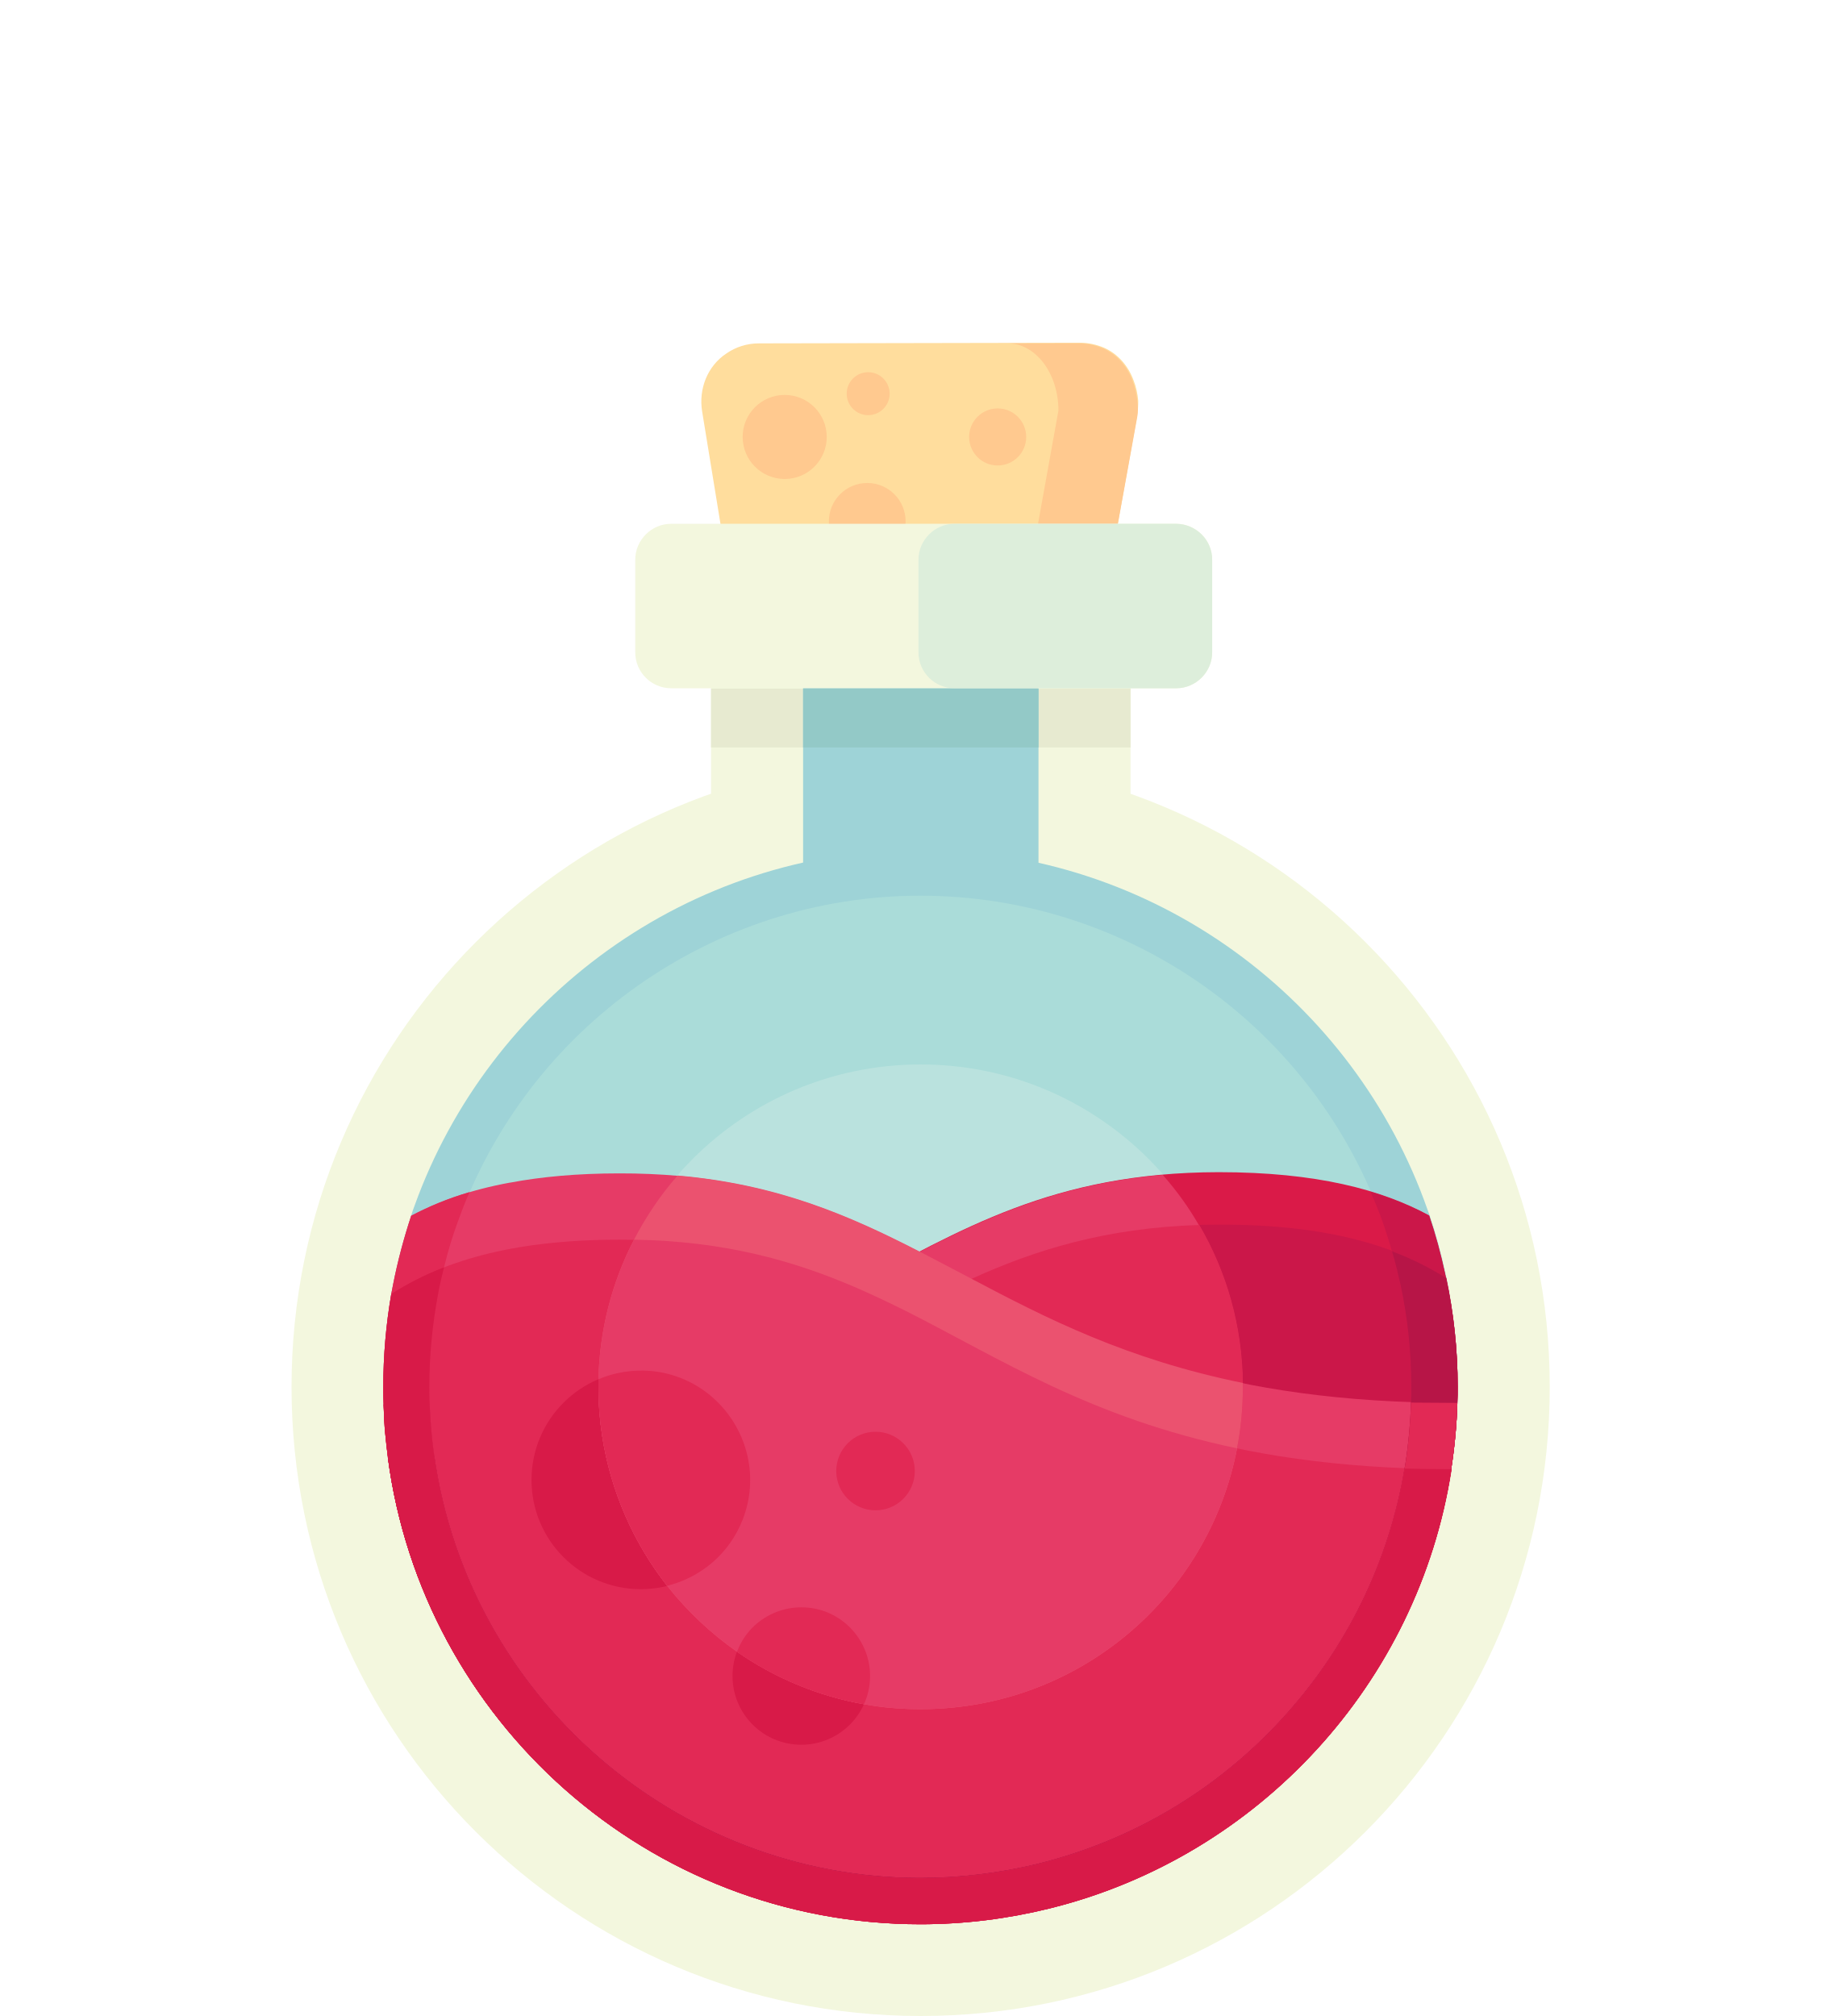
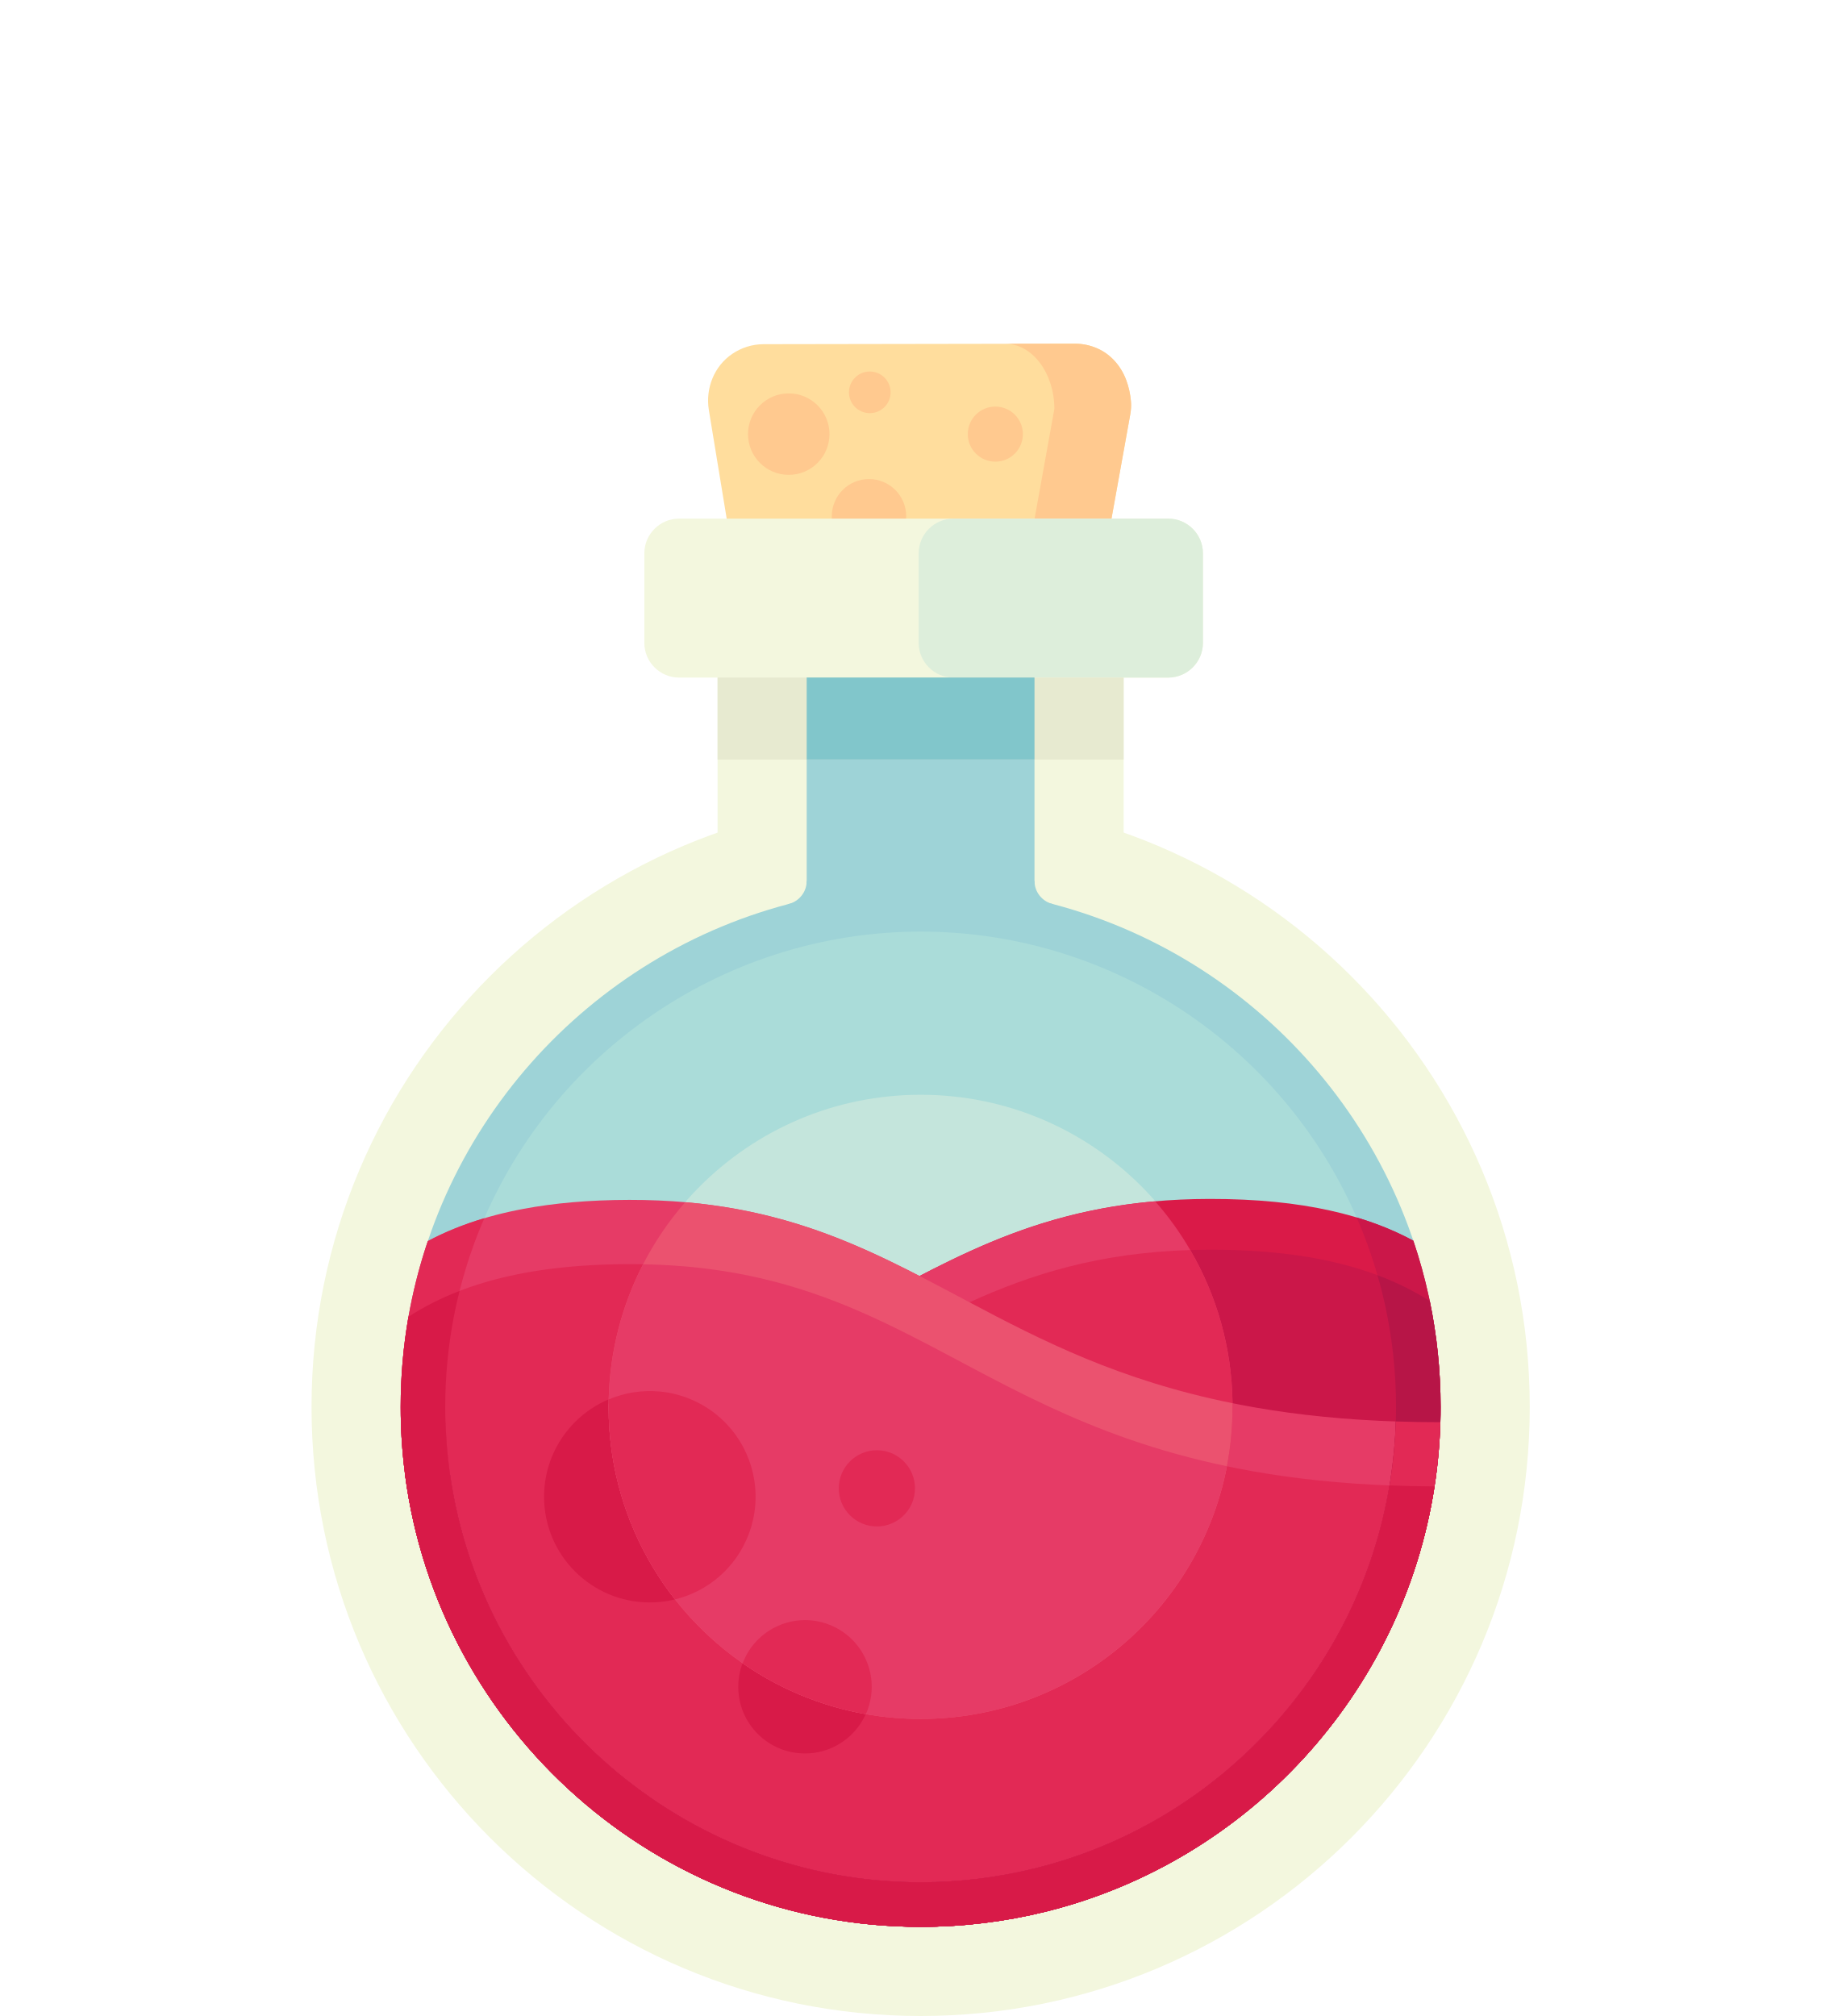
<svg xmlns="http://www.w3.org/2000/svg" version="1.1" id="Layer_1" x="0px" y="0px" viewBox="0 0 600 657" style="enable-background:new 0 0 600 657;" xml:space="preserve">
  <style type="text/css">
	.st0{fill:#AADCD9;}
	.st1{fill:#F3F7DE;}
- 	.st2{fill:#E7EAD0;}
- 	.st3{fill:#9ED3D7;}
- 	.st4{fill:#FFDD9D;}
- 	.st5{fill:#FFC98F;}
- 	.st6{fill:#BAE2DE;}
- 	.st7{fill:#DA1A48;}
- 	.st8{fill:#CB1749;}
- 	.st9{fill:#E63B66;}
- 	.st10{fill:#E22955;}
- 	.st11{fill:#D83232;}
- 	.st12{fill:#D81A48;}
- 	.st13{fill:#EB526F;}
- 	.st14{fill:none;}
- 	.st15{fill:#DDEEDB;}
- 	.st16{fill:#B71547;}
- 	.st17{fill:#93C9C7;}
+ 	.st2{fill:#9ED3D7;}
+ 	.st3{fill:#FFDD9D;}
+ 	.st4{fill:#FFC98F;}
+ 	.st5{fill:#C4E5DC;}
+ 	.st6{fill:#DA1A48;}
+ 	.st7{fill:#CB1749;}
+ 	.st8{fill:#E63B66;}
+ 	.st9{fill:#E22955;}
+ 	.st10{fill:#D83232;}
+ 	.st11{fill:#D81A48;}
+ 	.st12{fill:#EB526F;}
+ 	.st13{fill:none;}
+ 	.st14{fill:#DDEEDB;}
+ 	.st15{fill:#B71547;}
+ 	.st16{fill:#E7EAD0;}
+ 	.st17{fill:#81C6CB;}
</style>
  <g>
-     <path class="st0" d="M300,612c-80,0-148.2-59.8-158.6-139c-0.7-5.2-1.1-10.5-1.3-15.8c-0.1-1.7-0.1-3.4-0.1-5.2   c0-10.3,1-20.6,2.9-30.6c1.5-7.9,3.7-15.8,6.4-23.4c22.8-63.4,83.3-106.1,150.6-106.1c68,0,128.7,43.1,151.1,107.4   c2.1,6.1,3.9,12.4,5.3,18.8c2.4,11.1,3.6,22.4,3.6,33.8c0,1.8,0,3.2-0.1,4.6v0.3c-0.2,6.6-0.8,13.3-1.8,19.8   c-4.9,31.2-18.8,60.1-40.4,83.5c-21.3,23.1-48.5,39.4-78.7,46.9l-0.7,0.2C325.8,610.5,312.9,612,300,612z" />
-     <rect x="231.7" y="203" class="st1" width="136.7" height="97.3" />
-     <rect x="231.7" y="224.4" class="st2" width="136.7" height="19.2" />
-     <circle class="st1" cx="300" cy="452" r="205" />
-     <path class="st3" d="M475,452c0,1.7,0,3.4-0.1,5.1l0,0c-0.2,7.3-0.9,14.5-2,21.6c0,0.1,0,0.2,0,0.3   c-10.8,69.6-62.9,125.8-130.3,142.7l0,0c-0.3,0.1-0.5,0.1-0.8,0.2l0,0c-13.4,3.3-27.5,5.1-41.9,5.1c-88.7,0-162.2-66.4-173.5-152   c0-0.1,0-0.1,0-0.2c-0.7-5.6-1.2-11.3-1.4-17.1l0,0c-0.1-1.9-0.1-3.8-0.1-5.7c0-10.4,0.9-20.5,2.6-30.4c0.2-1,0.4-2.1,0.6-3.1   c1.5-7.7,3.5-15.1,5.9-22.4c0.3-1.1,0.7-2.1,1.1-3.2c24.3-67.5,89-116,164.8-116c76.3,0,141.4,49.1,165.3,117.4   c0.2,0.5,0.4,1.1,0.6,1.6c2.1,6.2,3.8,12.5,5.2,19c0.1,0.5,0.2,0.9,0.3,1.4C473.7,427.9,475,439.8,475,452z" />
-     <path class="st0" d="M300,612c-80,0-148.2-59.8-158.6-139c-0.7-5.2-1.1-10.5-1.3-15.8c-0.1-1.7-0.1-3.4-0.1-5.2   c0-10.3,1-20.6,2.9-30.6c1.5-7.9,3.7-15.8,6.4-23.4c22.8-63.4,83.3-106.1,150.6-106.1c68,0,128.7,43.1,151.1,107.4   c2.1,6.1,3.9,12.4,5.3,18.8c2.4,11.1,3.6,22.4,3.6,33.8c0,1.8,0,3.2-0.1,4.6v0.3c-0.2,6.6-0.8,13.3-1.8,19.8   c-4.9,31.2-18.8,60.1-40.4,83.5c-21.3,23.1-48.5,39.4-78.7,46.9l-0.7,0.2C325.8,610.5,312.9,612,300,612z" />
+     <path class="st0" d="M300,613.43c-77.459,0-143.486-57.856-153.586-134.58   c-0.664-5.026-1.08-10.173-1.238-15.301c-0.061-1.645-0.09-3.307-0.09-5.033   c0-9.974,0.955-19.937,2.84-29.61c1.496-7.672,3.589-15.282,6.222-22.62   C176.213,344.87,234.828,303.602,300,303.602c65.791,0,124.583,41.772,146.296,103.944   c2.074,5.921,3.799,12.042,5.131,18.206c2.314,10.708,3.487,21.733,3.487,32.765   c0,1.721-0.022,3.132-0.068,4.44l-0.009,0.317   c-0.19,6.418-0.786,12.87-1.772,19.182   c-4.709,30.238-18.231,58.202-39.105,80.877   c-20.617,22.398-46.97,38.105-76.242,45.453l-0.645,0.158   C324.995,611.92,312.522,613.43,300,613.43z" />
+     <rect x="233.829" y="217.43" class="st1" width="132.324" height="94.243" />
+     <circle class="st1" cx="300" cy="458.516" r="198.484" />
+     <path class="st2" d="M469.438,458.516c0,1.665-0.019,3.311-0.077,4.957v0.019   c-0.203,7.097-0.842,14.068-1.907,20.923c-0.01,0.097-0.019,0.184-0.039,0.281   c-10.495,67.388-60.852,121.763-126.12,138.164h-0.01   c-0.242,0.058-0.484,0.126-0.726,0.184h-0.01   c-13.003,3.205-26.577,4.909-40.549,4.909c-85.9,0-157.064-64.241-167.985-147.207   c-0.01-0.058-0.019-0.126-0.019-0.184c-0.716-5.432-1.162-10.951-1.336-16.537   v-0.029c-0.068-1.82-0.097-3.65-0.097-5.48c0-10.031,0.871-19.848,2.546-29.395   c0.184-0.997,0.368-1.995,0.562-2.992c1.443-7.407,3.369-14.639,5.742-21.669   c0.339-1.036,0.697-2.062,1.065-3.079   c23.499-65.403,86.132-112.303,159.523-112.303c73.913,0,136.915,47.559,160.007,113.678   c0.184,0.523,0.368,1.055,0.542,1.578c2.024,5.974,3.718,12.093,5.073,18.348   c0.097,0.445,0.194,0.881,0.281,1.326   C468.218,435.163,469.438,446.704,469.438,458.516z" />
+     <path class="st0" d="M300,613.43c-77.459,0-143.486-57.856-153.586-134.58   c-0.664-5.026-1.08-10.173-1.238-15.301c-0.061-1.645-0.09-3.307-0.09-5.033   c0-9.974,0.955-19.937,2.84-29.61c1.496-7.672,3.589-15.282,6.222-22.62   C176.213,344.87,234.828,303.602,300,303.602c65.791,0,124.583,41.772,146.296,103.944   c2.074,5.921,3.799,12.042,5.131,18.206c2.314,10.708,3.487,21.733,3.487,32.765   c0,1.721-0.022,3.132-0.068,4.44l-0.009,0.317   c-0.19,6.418-0.786,12.87-1.772,19.182   c-4.709,30.238-18.231,58.202-39.105,80.877   c-20.617,22.398-46.97,38.105-76.242,45.453l-0.645,0.158   C324.995,611.92,312.522,613.43,300,613.43z" />
    <g>
-       <path class="st4" d="M370.5,135.8l-8.5,47.4c0,6.3-2,11.9-5.2,15.9c-3.5,3.7-8.4,6-13.8,6l-86.7,0.1c-10.5,0-19-8.5-19-19    l-8.5-52.1c-1.2-7.3,1.7-14.8,7.9-18.9c3-2.1,6.7-3.3,10.6-3.3l104.7-0.2c2.7,0,5.3,0.6,7.7,1.6c4.6,2,8,6,9.7,10.7    c0.8,2,1.3,4.3,1.5,6.6C370.9,132.4,370.8,134.1,370.5,135.8z" />
-       <path class="st5" d="M370.6,135.8l-8.6,47.4c0,6.3-2,11.9-5.2,15.9c-3.1,3.3-7.4,5.5-12.2,6c-0.5,0.1-1.1,0.1-1.7,0.1h-23.3    c9.1,0,16.5-9.9,16.4-22l8.9-49.4c0-12.1-7.4-21.9-16.5-21.9h23.3c2.7,0,5.3,0.6,7.7,1.6c4.6,2,8,6,9.7,10.7    c0.8,2.2,1.4,4.7,1.6,7.3C370.9,132.9,370.8,134.4,370.6,135.8z" />
-       <circle class="st5" cx="282.6" cy="169.9" r="12.5" />
-       <circle class="st5" cx="282.9" cy="128.3" r="7" />
-       <ellipse class="st5" cx="255.7" cy="142.4" rx="13.7" ry="13.7" />
-       <circle class="st5" cx="325.1" cy="142.4" r="9.3" />
+       <path class="st3" d="M368.301,135.097l-8.274,45.927    c0.01,6.061-1.907,11.544-4.988,15.434c-3.355,3.583-8.125,5.835-13.388,5.843    l-83.942,0.136c-10.128,0.016-18.424-8.253-18.441-18.381l-8.278-50.403    c-1.159-7.057,1.694-14.3,7.609-18.318c2.936-1.995,6.473-3.165,10.271-3.171    l101.326-0.164c2.632-0.004,5.142,0.553,7.415,1.557    c4.439,1.962,7.722,5.823,9.405,10.375c0.732,1.981,1.239,4.133,1.475,6.398    C368.656,131.919,368.584,133.525,368.301,135.097z" />
+       <path class="st4" d="M368.309,135.049l-8.283,45.976    c0.01,6.061-1.907,11.544-4.988,15.434c-3.014,3.218-7.157,5.355-11.782,5.761    c-0.524,0.058-1.059,0.081-1.606,0.082l-22.603,0.037    c8.772-0.014,15.934-9.596,15.915-21.273l8.615-47.818    c-0.019-11.678-7.212-21.225-15.984-21.21l22.603-0.037    c2.632-0.004,5.142,0.553,7.415,1.557c4.439,1.962,7.722,5.824,9.405,10.376    c0.8,2.164,1.33,4.533,1.533,7.03    C368.66,132.328,368.552,133.701,368.309,135.049z" />
+       <circle class="st4" cx="283.17" cy="168.245" r="12.124" />
+       <circle class="st4" cx="283.427" cy="127.857" r="6.785" />
+       <circle class="st4" cx="257.023" cy="141.478" r="13.275" />
+       <circle class="st4" cx="324.341" cy="141.478" r="8.978" />
    </g>
-     <circle class="st6" cx="300" cy="451.9" r="105" />
-     <path class="st7" d="M475,452c0,1.7,0,3.4-0.1,5.1l0,0c-0.2,7.3-0.9,14.5-2,21.6c0,0.1,0,0.2,0,0.3   c-10.8,69.6-62.9,125.8-130.3,142.7l0,0c-0.3,0.1-0.5,0.1-0.8,0.2l0,0c-13.4,3.3-27.5,5.1-41.9,5.1c-88.7,0-162.2-66.4-173.5-152   c0-0.1,0-0.1,0-0.2c-0.7-5.6-1.2-11.3-1.4-17.1c151.6-0.7,164.1-75.5,272.1-75.7c31.9,0,53.1,5.7,68.6,14.1   c2.1,6.2,3.8,12.5,5.2,19c0.1,0.5,0.2,0.9,0.3,1.4C473.7,427.9,475,439.8,475,452z" />
-     <path class="st8" d="M475,452c0,1.7,0,3.4-0.1,5.1l0,0c-0.2,7.3-0.9,14.5-2,21.6c0,0.1,0,0.2,0,0.3   c-10.8,69.6-62.9,125.8-130.3,142.7c-0.3,0.1-0.5,0.1-0.8,0.2l0,0c-13.4,3.3-27.5,5.1-41.9,5.1c-88.7,0-162.2-66.4-173.5-152   c0-0.1,0-0.1,0-0.2c87.7-0.6,128.6-26.2,168.8-47.5c28.7-15.2,57.1-28.2,102-28.2c35.8-0.1,58.3,7.2,74.1,17.3   C473.7,427.9,475,439.8,475,452z" />
-     <path class="st9" d="M474.9,457.2c-0.2,7.3-0.9,14.5-2,21.6c0,0.1,0,0.2,0,0.3c-10.8,69.6-62.9,125.8-130.3,142.7   c-0.3,0.1-0.5,0.1-0.8,0.2l0,0c-13.4,3.3-27.5,5.1-41.9,5.1c-88.7,0-162.2-66.4-173.5-152c-0.8-5.7-1.2-11.4-1.4-17.3   c-0.1-1.9-0.1-3.8-0.1-5.7c0-10.4,0.9-20.5,2.6-30.4c0.2-1,0.4-2.1,0.6-3.1c1.5-7.7,3.5-15.1,5.9-22.4c8.7-4.6,19.1-8.4,32.2-10.8   h0.1c10.1-1.9,21.8-3,35.5-3C310.1,382.2,322.7,457.2,474.9,457.2z" />
-     <path class="st10" d="M473,478.8c0,0.1,0,0.2,0,0.3c-10.8,69.6-62.9,125.8-130.3,142.7c-0.3,0.1-0.5,0.1-0.8,0.2l0,0   c-13.4,3.3-27.5,5.1-41.9,5.1c-88.7,0-162.2-66.4-173.5-152c-0.8-5.7-1.2-11.4-1.4-17.3c-0.1-1.9-0.1-3.8-0.1-5.7   c0-10.4,0.9-20.5,2.6-30.4c15.8-10.2,38.3-17.7,74.3-17.7C309.6,403.8,322.6,478.2,473,478.8z" />
-     <circle class="st11" cx="285.2" cy="479.4" r="12.8" />
-     <circle class="st12" cx="208.8" cy="482.3" r="35.6" />
-     <circle class="st12" cx="261.1" cy="546.2" r="22.4" />
-     <path class="st9" d="M405,452c0,6.8-0.6,13.5-1.9,20c-9.3,48.5-51.9,85-103.1,85c-6.3,0-12.4-0.5-18.4-1.6   c-15.2-2.7-29.3-8.7-41.4-17.1c-8.6-6-16.3-13.3-22.8-21.5c-10.9-13.9-18.4-30.7-21.2-49c-0.8-5.2-1.2-10.4-1.2-15.8   c0-0.4,0-0.7,0-1c6-1.3,11.8-2.6,17.2-4.1c26.5-7.3,47-17.4,66-27.5c7.3-3.9,14.3-7.7,21.4-11.4c23.2-12,46.7-22.3,79.3-25.1   c4.5,5.1,8.4,10.5,11.8,16.4c8.9,15.2,14,32.8,14.2,51.6C405,451.2,405,451.6,405,452z" />
-     <path class="st10" d="M405,452c0,6.8-0.6,13.5-1.9,20c-9.3,48.5-51.9,85-103.1,85c-6.3,0-12.4-0.5-18.4-1.6   c-15.2-2.7-29.3-8.7-41.4-17.1c-8.6-6-16.3-13.3-22.8-21.5c-10.9-13.9-18.4-30.7-21.2-49c14-3,26.4-6.7,37.7-10.9   c23.7-8.8,42.7-19.7,61.4-29.6c7-3.7,14-7.3,21.2-10.5c20.9-9.5,43.7-16.6,74.3-17.6c8.9,15.2,14,32.8,14.2,51.6   C405,451.2,405,451.6,405,452z" />
-     <path class="st13" d="M405,452c0,6.8-0.6,13.5-1.9,20c-9.3,48.5-51.9,85-103.1,85c-6.3,0-12.4-0.5-18.4-1.6   c-15.2-2.7-29.3-8.7-41.4-17.1c-8.6-6-16.3-13.3-22.8-21.5c-10.9-13.9-18.4-30.7-21.2-49c-0.8-5.2-1.2-10.4-1.2-15.8   c0-0.4,0-0.7,0-1c0-0.5,0-1,0-1.5c0.4-16.4,4.5-31.8,11.6-45.5c3.9-7.5,8.6-14.5,14.2-20.9c32.4,2.8,55.8,12.9,78.9,24.8   c5.6,2.9,11.1,5.8,16.8,8.8c24.4,12.9,50.6,26.3,88.5,34C405,451.2,405,451.6,405,452z" />
-     <path class="st9" d="M403.1,472c-9.3,48.5-51.9,85-103.1,85c-6.3,0-12.4-0.5-18.4-1.6c-15.2-2.7-29.3-8.7-41.4-17.1   c-8.6-6-16.3-13.3-22.8-21.5c-10.9-13.9-18.4-30.7-21.2-49c-0.8-5.2-1.2-10.4-1.2-15.8c0-0.4,0-0.7,0-1c0-0.5,0-1,0-1.5   c0.4-16.4,4.5-31.8,11.6-45.5c29.3,0.5,51.5,6.7,71.6,15.3c5.8,2.5,11.5,5.2,17.1,8C326,442.8,355.2,462,403.1,472z" />
-     <circle class="st10" cx="285.3" cy="479.4" r="12.8" />
-     <path class="st10" d="M242.1,495c-4.3,11.3-13.8,19.1-24.7,21.8c-10.9-13.9-18.4-30.7-21.2-49c-0.8-5.2-1.2-10.4-1.2-15.8   c0-0.4,0-0.7,0-1c0-0.5,0-1,0-1.5c5.3-2.3,11.3-3.2,17.2-2.7c3.2,0.3,6.3,1,9.4,2.2c4.7,1.8,8.8,4.5,12.2,7.9   C243.6,466.6,247.3,481.4,242.1,495z" />
-     <path class="st10" d="M282,554.3c-0.2,0.4-0.3,0.8-0.5,1.1c-15.2-2.7-29.3-8.7-41.4-17.1c0,0,0-0.1,0.1-0.1   c4.4-11.6,17.4-17.3,29-12.9C280.7,529.8,286.5,542.7,282,554.3z" />
-     <path class="st14" d="M300,276.5" />
-     <rect x="261.7" y="203" class="st3" width="76.7" height="84.3" />
-     <path class="st1" d="M395,182.4v30.2c0,6.4-5.3,11.7-11.7,11.7H218.7c-6.4,0-11.7-5.2-11.7-11.7v-30.2c0-6.4,5.3-11.7,11.7-11.7   h164.7C389.8,170.8,395,176,395,182.4z" />
-     <path class="st15" d="M395,182.4v30.2c0,6.4-5.3,11.7-11.7,11.7H311c-6.4,0-11.7-5.2-11.7-11.7v-30.2c0-6.4,5.3-11.7,11.7-11.7   h72.3C389.8,170.8,395,176,395,182.4z" />
-     <line class="st14" x1="300.5" y1="257.5" x2="300.5" y2="473" />
-     <polyline class="st14" points="300,259.7 300,292 300,346.7 300,452.4 300,555.7 300,612 300,648.4  " />
-     <polyline class="st14" points="460.1,452.4 404.5,452.4 300,452.4 195.5,452.4  " />
+     <circle class="st5" cx="300.01" cy="458.404" r="101.631" />
+     <path class="st6" d="M469.438,458.516c0,1.665-0.019,3.311-0.077,4.957v0.019   c-0.203,7.097-0.842,14.068-1.907,20.923c-0.01,0.097-0.019,0.184-0.039,0.281   c-10.495,67.388-60.852,121.763-126.12,138.164h-0.01   c-0.242,0.058-0.484,0.126-0.726,0.184h-0.01   c-13.003,3.205-26.577,4.909-40.549,4.909c-85.9,0-157.064-64.241-167.985-147.207   c-0.01-0.058-0.019-0.126-0.019-0.184c-0.716-5.432-1.162-10.951-1.336-16.537   c146.791-0.629,158.913-73.129,263.47-73.303   c30.857-0.048,51.451,5.529,66.419,13.613c2.024,5.974,3.718,12.093,5.073,18.348   c0.097,0.445,0.194,0.881,0.281,1.326   C468.218,435.163,469.438,446.704,469.438,458.516z" />
+     <path class="st7" d="M469.438,458.516c0,1.665-0.019,3.311-0.077,4.957v0.019   c-0.203,7.097-0.842,14.068-1.907,20.923c-0.01,0.097-0.019,0.184-0.039,0.281   c-10.495,67.388-60.852,121.763-126.12,138.164   c-0.242,0.058-0.494,0.126-0.736,0.184h-0.01   c-13.003,3.205-26.577,4.909-40.549,4.909c-85.9,0-157.064-64.241-167.985-147.207   c-0.01-0.058-0.019-0.126-0.019-0.184c84.864-0.61,124.474-25.387,163.396-45.961   c27.826-14.697,55.314-27.255,98.767-27.333   c34.691-0.058,56.418,7.01,71.745,16.74   C468.218,435.163,469.438,446.704,469.438,458.516z" />
+     <path class="st8" d="M469.36,463.493c-0.203,7.097-0.842,14.068-1.907,20.923   c-0.01,0.097-0.019,0.184-0.039,0.281   c-10.495,67.388-60.852,121.763-126.12,138.164   c-0.242,0.058-0.494,0.126-0.736,0.184h-0.01   c-13.003,3.205-26.577,4.909-40.549,4.909c-85.9,0-157.064-64.241-167.985-147.207   c-0.726-5.499-1.181-11.086-1.355-16.75c-0.068-1.82-0.097-3.65-0.097-5.48   c0-10.031,0.871-19.848,2.546-29.395c0.184-0.997,0.368-1.995,0.562-2.992   c1.443-7.407,3.369-14.639,5.742-21.669c8.385-4.463,18.522-8.143,31.206-10.505   c0.019,0,0.058-0.019,0.077-0.019c9.808-1.83,21.136-2.885,34.343-2.905   C309.741,390.867,321.989,463.531,469.36,463.493z" />
+     <path class="st9" d="M467.453,484.416c-0.01,0.097-0.019,0.184-0.039,0.281   c-10.495,67.388-60.852,121.763-126.12,138.164   c-0.242,0.058-0.494,0.126-0.736,0.184h-0.01   c-13.003,3.205-26.577,4.909-40.549,4.909c-85.9,0-157.064-64.241-167.985-147.207   c-0.726-5.499-1.181-11.086-1.355-16.75c-0.068-1.82-0.097-3.65-0.097-5.48   c0-10.031,0.871-19.848,2.546-29.395c15.307-9.876,37.063-17.089,71.958-17.147   C309.315,411.8,321.901,483.835,467.453,484.416z" />
+     <circle class="st10" cx="285.698" cy="485.039" r="12.415" />
+     <circle class="st11" cx="211.733" cy="487.778" r="34.441" />
+     <circle class="st11" cx="262.291" cy="549.715" r="21.724" />
+     <path class="st8" d="M401.643,458.516c0,6.613-0.629,13.071-1.84,19.326   c-9.024,46.91-50.289,82.337-99.823,82.337c-6.09,0-12.045-0.532-17.844-1.559   c-14.707-2.604-28.33-8.375-40.123-16.576   c-8.346-5.8-15.782-12.829-22.056-20.807   c-10.573-13.478-17.815-29.695-20.497-47.413   c-0.755-4.986-1.143-10.098-1.143-15.307c0-0.339,0-0.678,0.01-1.007   c5.838-1.21,11.386-2.556,16.682-4.018c25.667-7.087,45.516-16.886,63.912-26.626   c7.049-3.737,13.875-7.465,20.729-11.028   c22.434-11.648,45.177-21.572,76.77-24.341   c4.309,4.899,8.143,10.215,11.435,15.879   c8.578,14.697,13.565,31.728,13.778,49.921   C401.643,457.703,401.643,458.109,401.643,458.516z" />
+     <path class="st9" d="M401.643,458.516c0,6.613-0.629,13.071-1.84,19.326   c-9.024,46.91-50.289,82.337-99.823,82.337c-6.09,0-12.045-0.532-17.844-1.559   c-14.707-2.604-28.33-8.375-40.123-16.576   c-8.346-5.8-15.782-12.829-22.056-20.807   c-10.573-13.478-17.815-29.695-20.497-47.413   c13.555-2.866,25.561-6.487,36.511-10.563c22.985-8.54,41.294-19.064,59.458-28.659   c6.768-3.573,13.516-7.029,20.487-10.195   c20.245-9.227,42.301-16.121,71.938-17.031   c8.578,14.697,13.565,31.728,13.778,49.921   C401.643,457.703,401.643,458.109,401.643,458.516z" />
+     <path class="st12" d="M401.643,458.516c0,6.613-0.629,13.071-1.84,19.326   c-9.024,46.91-50.289,82.337-99.823,82.337c-6.09,0-12.045-0.532-17.844-1.559   c-14.707-2.604-28.33-8.375-40.123-16.576   c-8.346-5.8-15.782-12.829-22.056-20.807   c-10.573-13.478-17.815-29.695-20.497-47.413   c-0.755-4.986-1.143-10.098-1.143-15.307c0-0.339,0-0.678,0.01-1.007   c0-0.484,0.01-0.968,0.019-1.443c0.378-15.85,4.376-30.799,11.212-44.054   c3.757-7.3,8.375-14.087,13.72-20.226   c31.36,2.721,54.017,12.519,76.373,24.05   c5.403,2.779,10.786,5.654,16.266,8.569   c23.576,12.509,49.011,25.483,85.716,32.89   C401.643,457.703,401.643,458.109,401.643,458.516z" />
+     <path class="st8" d="M399.804,477.842c-9.024,46.91-50.289,82.337-99.823,82.337   c-6.09,0-12.045-0.532-17.844-1.559c-14.707-2.604-28.33-8.375-40.123-16.576   c-8.346-5.8-15.782-12.829-22.056-20.807   c-10.573-13.478-17.815-29.695-20.497-47.413   c-0.755-4.986-1.143-10.098-1.143-15.307c0-0.339,0-0.678,0.01-1.007   c0-0.484,0.01-0.968,0.019-1.443c0.378-15.85,4.376-30.799,11.212-44.054   c28.388,0.523,49.873,6.516,69.363,14.852c5.635,2.411,11.096,5.015,16.508,7.736   C325.184,449.57,353.446,468.16,399.804,477.842z" />
+     <circle class="st9" cx="285.739" cy="485.039" r="12.415" />
+     <path class="st9" d="M243.912,500.149c-4.212,10.941-13.381,18.493-23.954,21.088   c-10.573-13.478-17.815-29.695-20.497-47.413   c-0.755-4.986-1.143-10.098-1.143-15.307c0-0.339,0-0.678,0.01-1.007   c0-0.484,0.01-0.968,0.019-1.443c5.18-2.198,10.902-3.127,16.663-2.575   c3.06,0.281,6.138,0.988,9.14,2.149c4.57,1.752,8.549,4.386,11.822,7.62   C245.412,472.584,248.985,486.972,243.912,500.149z" />
+     <path class="st9" d="M282.602,557.516c-0.145,0.378-0.3,0.745-0.465,1.104   c-14.707-2.604-28.33-8.375-40.123-16.576c0.01-0.048,0.029-0.087,0.048-0.135   c4.309-11.193,16.876-16.779,28.078-12.471   C281.333,533.756,286.92,546.323,282.602,557.516z" />
+     <path class="st13" d="M300,288.595" />
+     <rect x="262.873" y="217.43" class="st2" width="74.228" height="81.654" />
+     <path class="st1" d="M391.99,180.319v29.201c0,6.216-5.083,11.299-11.299,11.299H221.265   c-6.216,0-11.299-5.083-11.299-11.299v-29.201c0-6.216,5.083-11.299,11.299-11.299   h159.426C386.907,169.02,391.99,174.103,391.99,180.319z" />
+     <path class="st14" d="M391.99,180.319v29.201c0,6.216-5.083,11.299-11.299,11.299h-70.021   c-6.216,0-11.309-5.083-11.309-11.299v-29.201c0-6.216,5.093-11.299,11.309-11.299   h70.021C386.907,169.02,391.99,174.103,391.99,180.319z" />
+     <line class="st13" x1="300.494" y1="270.199" x2="300.494" y2="478.849" />
+     <polyline class="st13" points="454.992,458.836 401.15,458.836 300.01,458.836 198.812,458.836     " />
    <g>
-       <path class="st8" d="M475,452c0,1.7,0,3.4-0.1,5.1l0,0c-0.2,7.3-0.9,14.5-2,21.6c0,0.1,0,0.2,0,0.3    c-10.8,69.6-62.9,125.8-130.3,142.7c-0.3,0.1-0.5,0.1-0.8,0.2l0,0c-13.4,3.3-27.4,5.1-41.9,5.1c-88.7,0-162.2-66.3-173.5-152    c0-0.1,0-0.1,0-0.2c-0.2-1.4-0.3-2.7-0.5-4.1v-0.1c-0.1-1.2-0.3-2.5-0.4-3.7c-0.3-3-0.4-6.1-0.5-9.2c5.2,0,10.1-0.1,15-0.3    c0.2,5.2,0.6,10.5,1.3,15.6c0.1,0.5,0.1,0.9,0.2,1.4C152.6,552.9,220.4,612,299.9,612c12.9,0,25.8-1.6,38.3-4.6l0.7-0.2    c30.2-7.6,57.5-23.8,78.7-46.9c21.2-23,35-51.3,40.1-81.8c0.1-0.6,0.2-1.1,0.3-1.7c1-6.5,1.6-13.2,1.8-19.8l0,0v-0.3    c0.1-1.3,0.1-2.8,0.1-4.6c0-11.4-1.2-22.8-3.6-33.8c-0.8-3.5-1.6-7-2.7-10.5c-0.8-2.8-1.7-5.6-2.6-8.3c-1.3-3.8-2.8-7.5-4.4-11.1    c7.3,2.2,13.6,4.8,19.1,7.8c2.1,6.2,3.8,12.5,5.2,18.9c0.1,0.5,0.2,0.9,0.3,1.4C473.7,427.9,475,439.8,475,452z" />
-       <path class="st16" d="M475,452c0,1.7,0,3.4-0.1,5.1l0,0c-0.2,7.3-0.9,14.5-2,21.6c0,0.1,0,0.2,0,0.3    c-10.8,69.6-62.9,125.8-130.3,142.7c-0.3,0.1-0.5,0.1-0.8,0.2l0,0c-13.4,3.3-27.4,5.1-41.9,5.1c-88.7,0-162.2-66.3-173.5-152    c0-0.1,0-0.1,0-0.2c5.2,0,10.2-0.2,15.1-0.4C152.6,552.9,220.4,612,299.9,612c12.9,0,25.8-1.6,38.3-4.6l0.7-0.2    c30.2-7.6,57.5-23.8,78.7-46.9c21.2-23,35-51.3,40.1-81.8c0.1-0.6,0.2-1.1,0.3-1.7c1-6.5,1.6-13.2,1.8-19.8l0,0v-0.3    c0.1-1.3,0.1-2.8,0.1-4.6c0-11.4-1.2-22.8-3.6-33.8c-0.8-3.5-1.6-7-2.7-10.5c6.7,2.5,12.5,5.5,17.6,8.7    C473.7,427.9,475,439.8,475,452z" />
-       <path class="st10" d="M474.9,457.2c-0.2,7.3-0.9,14.5-2,21.6c0,0.1,0,0.2,0,0.3c-10.8,69.6-62.9,125.8-130.3,142.7    c-0.3,0.1-0.5,0.1-0.8,0.2l0,0c-13.4,3.3-27.4,5.1-41.9,5.1c-88.7,0-162.2-66.3-173.5-152c0-0.1,0-0.1,0-0.2    c-0.2-1.4-0.3-2.7-0.5-4.1v-0.1c-0.1-1.2-0.3-2.5-0.4-3.7c-0.3-3-0.4-6.1-0.5-9.2l0,0c-0.1-1.9-0.1-3.8-0.1-5.7    c0-10.4,0.9-20.5,2.6-30.4c0.2-1,0.4-2.1,0.6-3.1c1.5-7.6,3.5-15.1,5.9-22.4c5.5-2.9,11.8-5.6,19-7.7c-1.4,3.1-2.6,6.3-3.8,9.6    c-1.8,4.9-3.3,9.9-4.5,14.9c-0.7,2.8-1.4,5.6-1.9,8.5c-1.9,10-2.9,20.3-2.9,30.6c0,1.8,0,3.5,0.1,5.2c0,0.1,0,0.1,0,0.2    c0.2,5.2,0.6,10.5,1.3,15.6c0.1,0.5,0.1,0.9,0.2,1.4c11.1,78.5,78.9,137.6,158.4,137.6c12.9,0,25.8-1.6,38.3-4.6l0.7-0.2    c30.2-7.6,57.5-23.8,78.7-46.9c21.2-23,35-51.3,40.1-81.8c0.1-0.6,0.2-1.1,0.3-1.7c1-6.5,1.6-13.2,1.8-19.8l0,0    C464.8,457.1,469.8,457.2,474.9,457.2z" />
-       <path class="st12" d="M472.9,478.8c0,0.1,0,0.2,0,0.3c-10.8,69.6-62.9,125.8-130.3,142.7c-0.3,0.1-0.5,0.1-0.8,0.2l0,0    c-13.4,3.3-27.4,5.1-41.9,5.1c-88.7,0-162.2-66.3-173.5-152c0-0.1,0-0.1,0-0.2c-0.2-1.4-0.3-2.7-0.5-4.1v-0.1    c-0.1-1.2-0.3-2.5-0.4-3.7c-0.3-3-0.4-6.1-0.5-9.2l0,0c-0.1-1.9-0.1-3.8-0.1-5.7c0-10.4,0.9-20.5,2.6-30.4    c5-3.2,10.7-6.2,17.2-8.7c-0.7,2.8-1.4,5.6-1.9,8.5c-1.9,10-2.9,20.3-2.9,30.6c0,1.8,0,3.5,0.1,5.2c0,0.1,0,0.1,0,0.2    c0.2,5.2,0.6,10.5,1.3,15.6c0.1,0.5,0.1,0.9,0.2,1.4c11.1,78.5,78.9,137.6,158.4,137.6c12.9,0,25.8-1.6,38.3-4.6l0.7-0.2    c30.2-7.6,57.5-23.8,78.7-46.9c21.2-23,35-51.3,40.1-81.8C462.7,478.7,467.7,478.8,472.9,478.8z" />
+       <path class="st7" d="M469.436,458.507c0,1.665-0.019,3.311-0.078,4.957v0.019    c-0.203,7.097-0.842,14.068-1.907,20.923c-0.01,0.097-0.019,0.184-0.039,0.281    c-10.496,67.388-60.852,121.763-126.12,138.164    c-0.242,0.058-0.494,0.126-0.736,0.184h-0.01    c-13.003,3.205-26.577,4.909-40.549,4.909c-85.9,0-157.064-64.241-167.985-147.207    c-0.01-0.058-0.019-0.126-0.019-0.184c-0.174-1.317-0.329-2.634-0.474-3.96    c0-0.039-0.01-0.077-0.01-0.126c-0.126-1.191-0.242-2.382-0.339-3.573    c-0.252-2.934-0.416-5.896-0.513-8.879c4.996-0.019,9.827-0.126,14.523-0.31    c0.165,5.064,0.581,10.166,1.23,15.133c0.058,0.455,0.126,0.91,0.184,1.355    c10.699,76.043,76.402,133.226,153.404,133.226c12.519,0,24.999-1.51,37.073-4.492    l0.649-0.155c29.269-7.349,55.624-23.053,76.237-45.448    c20.497-22.259,33.907-49.631,38.835-79.239c0.097-0.542,0.184-1.094,0.271-1.646    c0.988-6.313,1.578-12.761,1.772-19.18v-0.019l0.01-0.3    c0.048-1.307,0.068-2.711,0.068-4.434c0-11.038-1.171-22.056-3.486-32.764    c-0.736-3.418-1.597-6.816-2.575-10.176c-0.775-2.711-1.627-5.393-2.556-8.036    c-1.278-3.66-2.692-7.262-4.231-10.776c7.029,2.101,13.119,4.676,18.483,7.571    c2.024,5.974,3.718,12.093,5.073,18.348c0.097,0.445,0.194,0.881,0.281,1.327    C468.216,435.153,469.436,446.694,469.436,458.507z" />
+       <path class="st15" d="M469.436,458.507c0,1.665-0.019,3.311-0.078,4.957v0.019    c-0.203,7.097-0.842,14.068-1.907,20.923c-0.01,0.097-0.019,0.184-0.039,0.281    c-10.496,67.388-60.852,121.763-126.12,138.164    c-0.242,0.058-0.494,0.126-0.736,0.184h-0.01    c-13.003,3.205-26.577,4.909-40.549,4.909c-85.9,0-157.064-64.241-167.985-147.207    c-0.01-0.058-0.019-0.126-0.019-0.184c5.025-0.039,9.885-0.155,14.601-0.358    c10.699,76.043,76.402,133.226,153.404,133.226c12.519,0,24.999-1.51,37.073-4.492    l0.649-0.155c29.269-7.349,55.624-23.053,76.237-45.448    c20.497-22.259,33.907-49.631,38.835-79.239c0.097-0.542,0.184-1.094,0.271-1.646    c0.988-6.313,1.578-12.761,1.772-19.18v-0.019l0.01-0.3    c0.048-1.307,0.068-2.711,0.068-4.434c0-11.038-1.171-22.056-3.486-32.764    c-0.736-3.418-1.597-6.816-2.575-10.176c6.497,2.43,12.103,5.296,17.05,8.433    C468.216,435.153,469.436,446.694,469.436,458.507z" />
+       <path class="st9" d="M469.359,463.483c-0.203,7.097-0.842,14.068-1.907,20.923    c-0.01,0.097-0.019,0.184-0.039,0.281    c-10.496,67.388-60.852,121.763-126.12,138.164    c-0.242,0.058-0.494,0.126-0.736,0.184h-0.01    c-13.003,3.205-26.577,4.909-40.549,4.909c-85.9,0-157.064-64.241-167.985-147.207    c-0.01-0.058-0.019-0.126-0.019-0.184c-0.174-1.317-0.329-2.634-0.474-3.96    c0-0.039-0.01-0.077-0.01-0.126c-0.126-1.191-0.242-2.382-0.339-3.573    c-0.252-2.934-0.416-5.896-0.513-8.879v-0.029    c-0.068-1.82-0.097-3.65-0.097-5.48c0-10.031,0.871-19.848,2.546-29.395    c0.184-0.997,0.368-1.995,0.562-2.992c1.443-7.407,3.369-14.639,5.742-21.669    c5.354-2.847,11.425-5.383,18.415-7.446c-1.327,3.031-2.547,6.119-3.679,9.266    c-1.694,4.715-3.156,9.537-4.386,14.426c-0.687,2.721-1.307,5.451-1.84,8.201    c-1.878,9.672-2.837,19.635-2.837,29.608c0,1.723,0.029,3.389,0.087,5.035    c0,0.058,0,0.107,0.01,0.165c0.165,5.064,0.581,10.166,1.23,15.133    c0.058,0.455,0.126,0.91,0.184,1.355    c10.699,76.043,76.402,133.226,153.404,133.226c12.519,0,24.999-1.51,37.073-4.492    l0.649-0.155c29.269-7.349,55.624-23.053,76.237-45.448    c20.497-22.259,33.907-49.631,38.835-79.239c0.097-0.542,0.184-1.094,0.271-1.646    c0.988-6.313,1.578-12.761,1.772-19.18v-0.019    C459.522,463.406,464.363,463.483,469.359,463.483z" />
+       <path class="st11" d="M467.452,484.406c-0.01,0.097-0.019,0.184-0.039,0.281    c-10.496,67.388-60.852,121.763-126.12,138.164    c-0.242,0.058-0.494,0.126-0.736,0.184h-0.01    c-13.003,3.205-26.577,4.909-40.549,4.909c-85.9,0-157.064-64.241-167.985-147.207    c-0.01-0.058-0.019-0.126-0.019-0.184c-0.174-1.317-0.329-2.634-0.474-3.96    c0-0.039-0.01-0.077-0.01-0.126c-0.126-1.191-0.242-2.382-0.339-3.573    c-0.252-2.934-0.416-5.896-0.513-8.879v-0.029    c-0.068-1.82-0.097-3.65-0.097-5.48c0-10.031,0.871-19.848,2.546-29.395    c4.841-3.118,10.321-5.974,16.653-8.414c-0.687,2.721-1.307,5.451-1.84,8.201    c-1.878,9.672-2.837,19.635-2.837,29.608c0,1.723,0.029,3.389,0.087,5.035    c0,0.058,0,0.107,0.01,0.165c0.165,5.064,0.581,10.166,1.23,15.133    c0.058,0.455,0.126,0.91,0.184,1.355    c10.699,76.043,76.402,133.226,153.404,133.226c12.519,0,24.999-1.51,37.073-4.492    l0.649-0.155c29.269-7.349,55.624-23.053,76.237-45.448    c20.497-22.259,33.907-49.631,38.835-79.239    C457.527,484.28,462.407,484.387,467.452,484.406z" />
    </g>
-     <rect x="261.7" y="224.4" class="st17" width="76.7" height="19.2" />
+     <rect x="233.829" y="220.817" class="st16" width="132.324" height="26.71" />
+     <rect x="262.873" y="220.808" class="st17" width="74.228" height="26.71" />
+     <path class="st2" d="M274.069,287.096v17.255h-17.525v-9.15   c0-0.288,0.202-0.528,0.481-0.599c3.341-0.858,5.847-3.89,5.847-7.506H274.069z" />
+     <path class="st2" d="M325.903,287.096v17.255h17.525v-9.15   c0-0.288-0.202-0.528-0.481-0.599c-3.341-0.858-5.847-3.89-5.847-7.506H325.903z   " />
  </g>
</svg>
